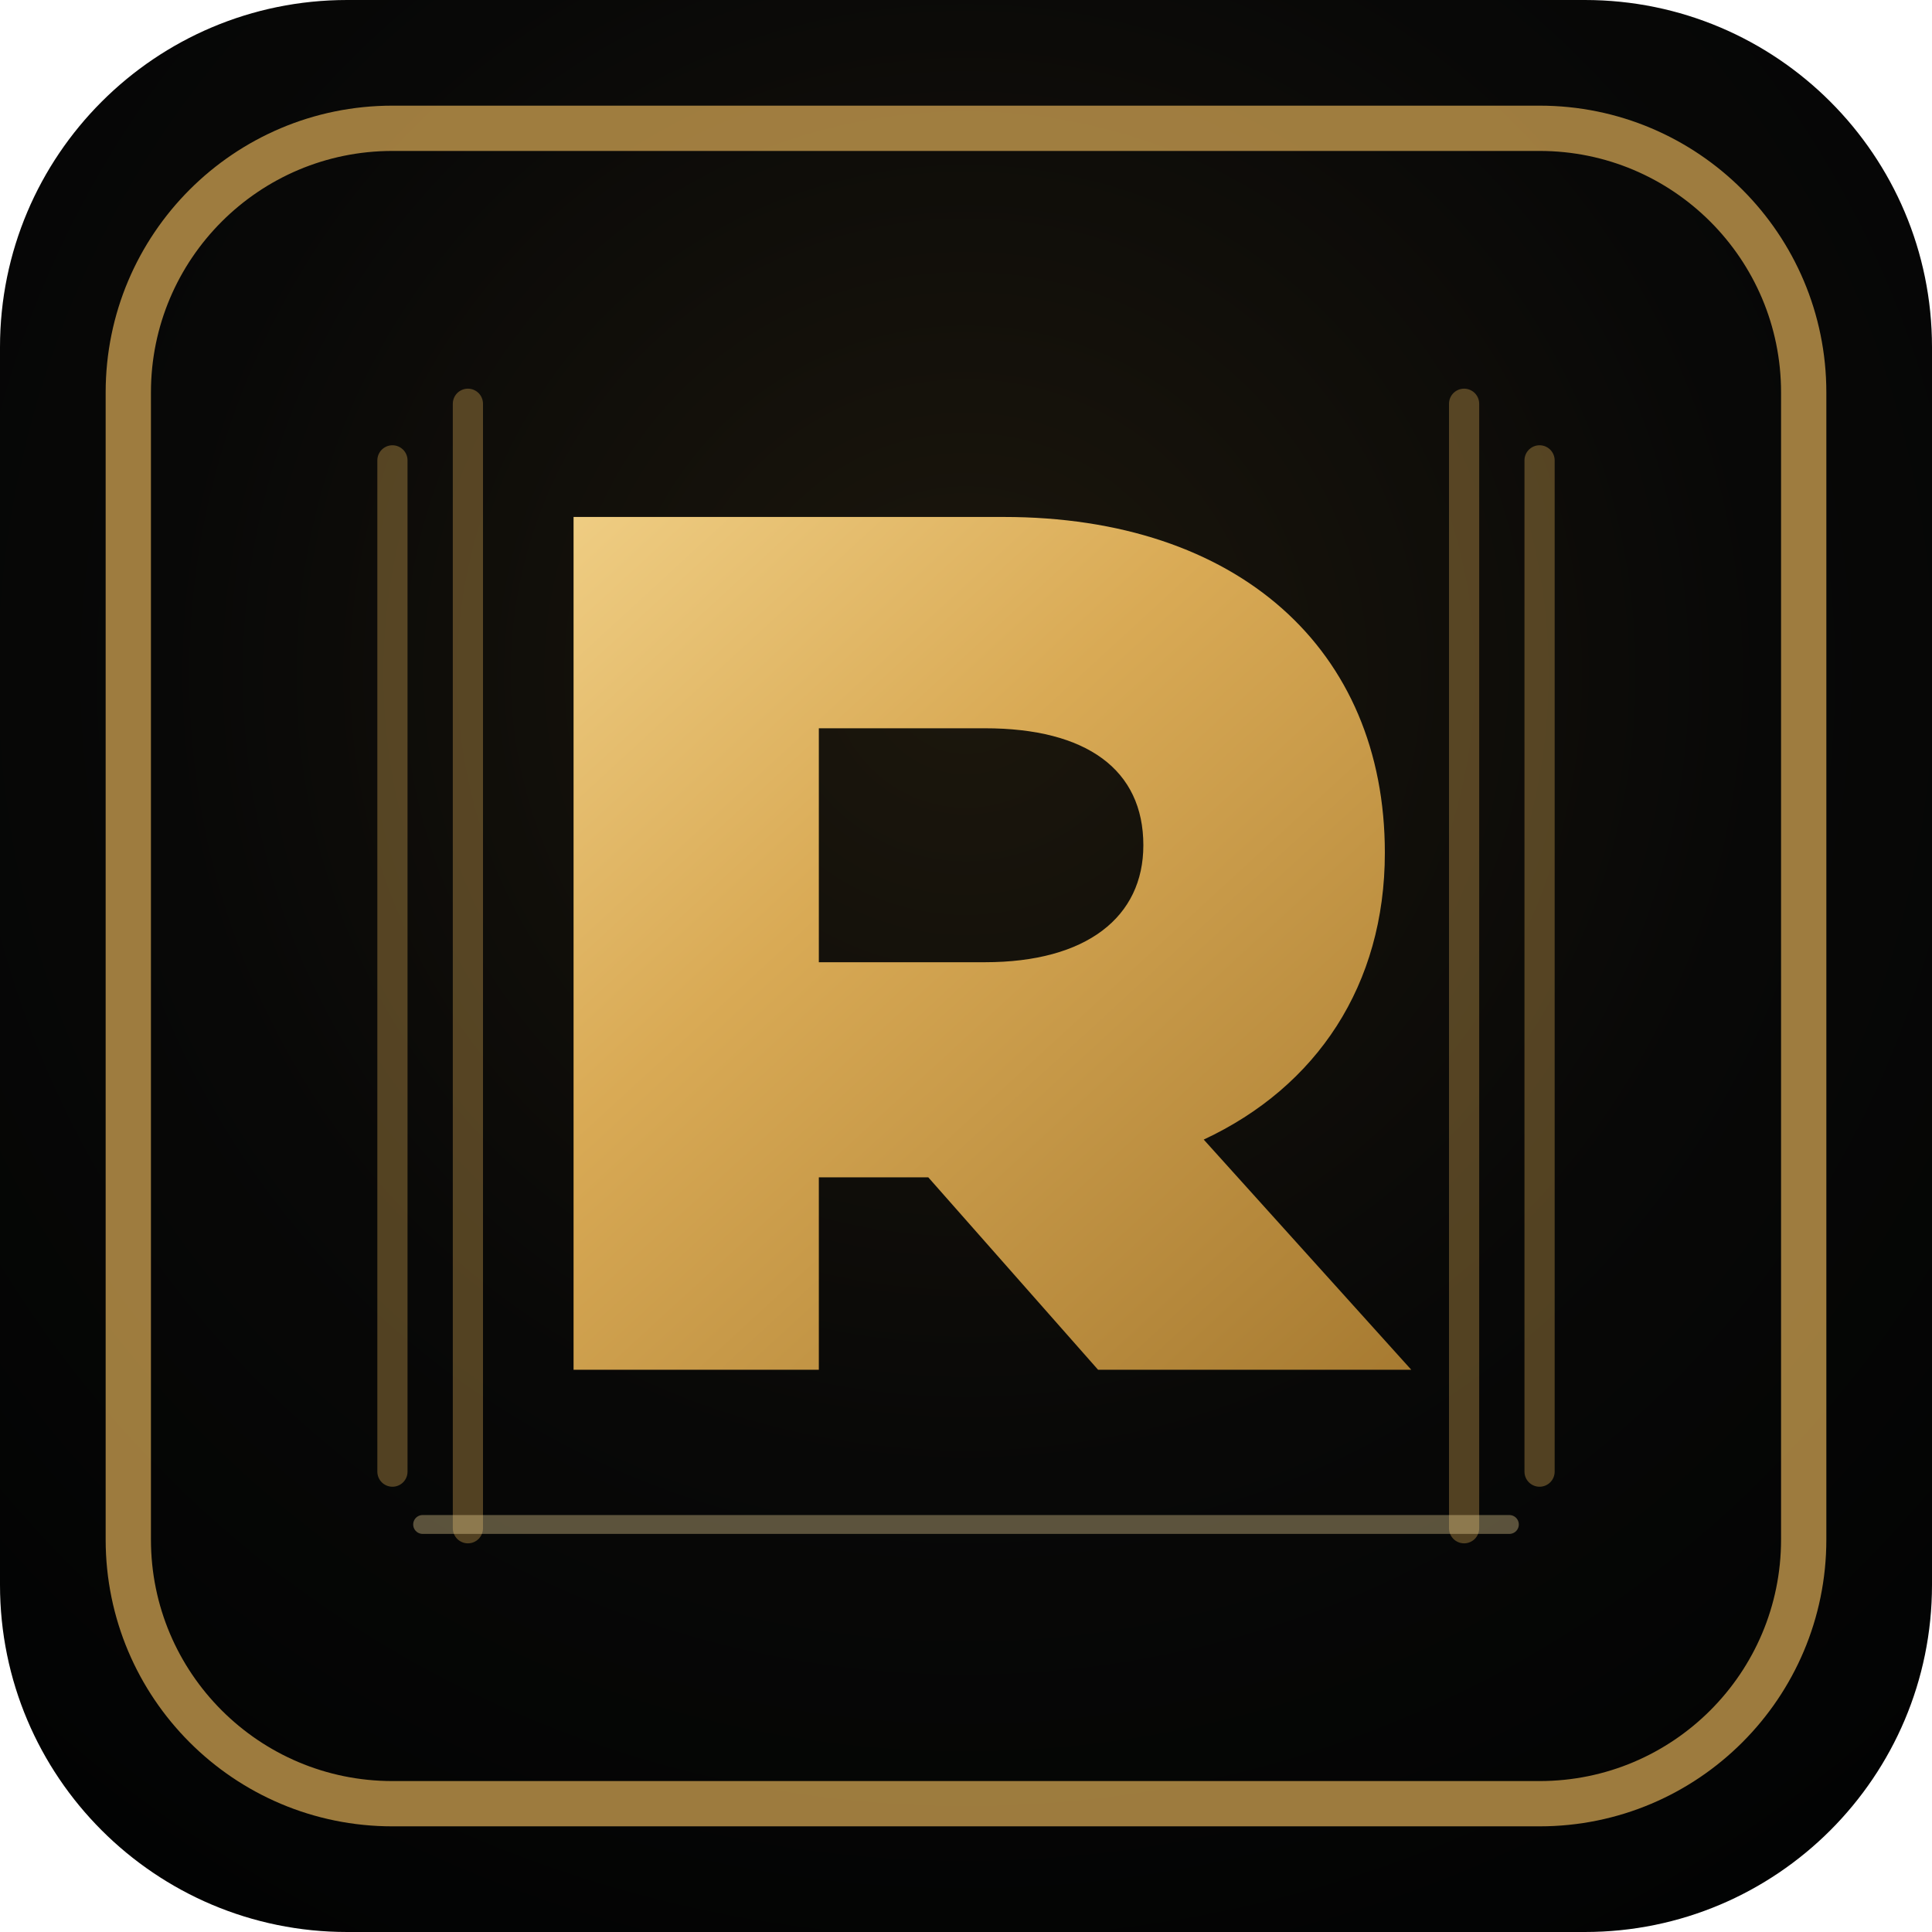
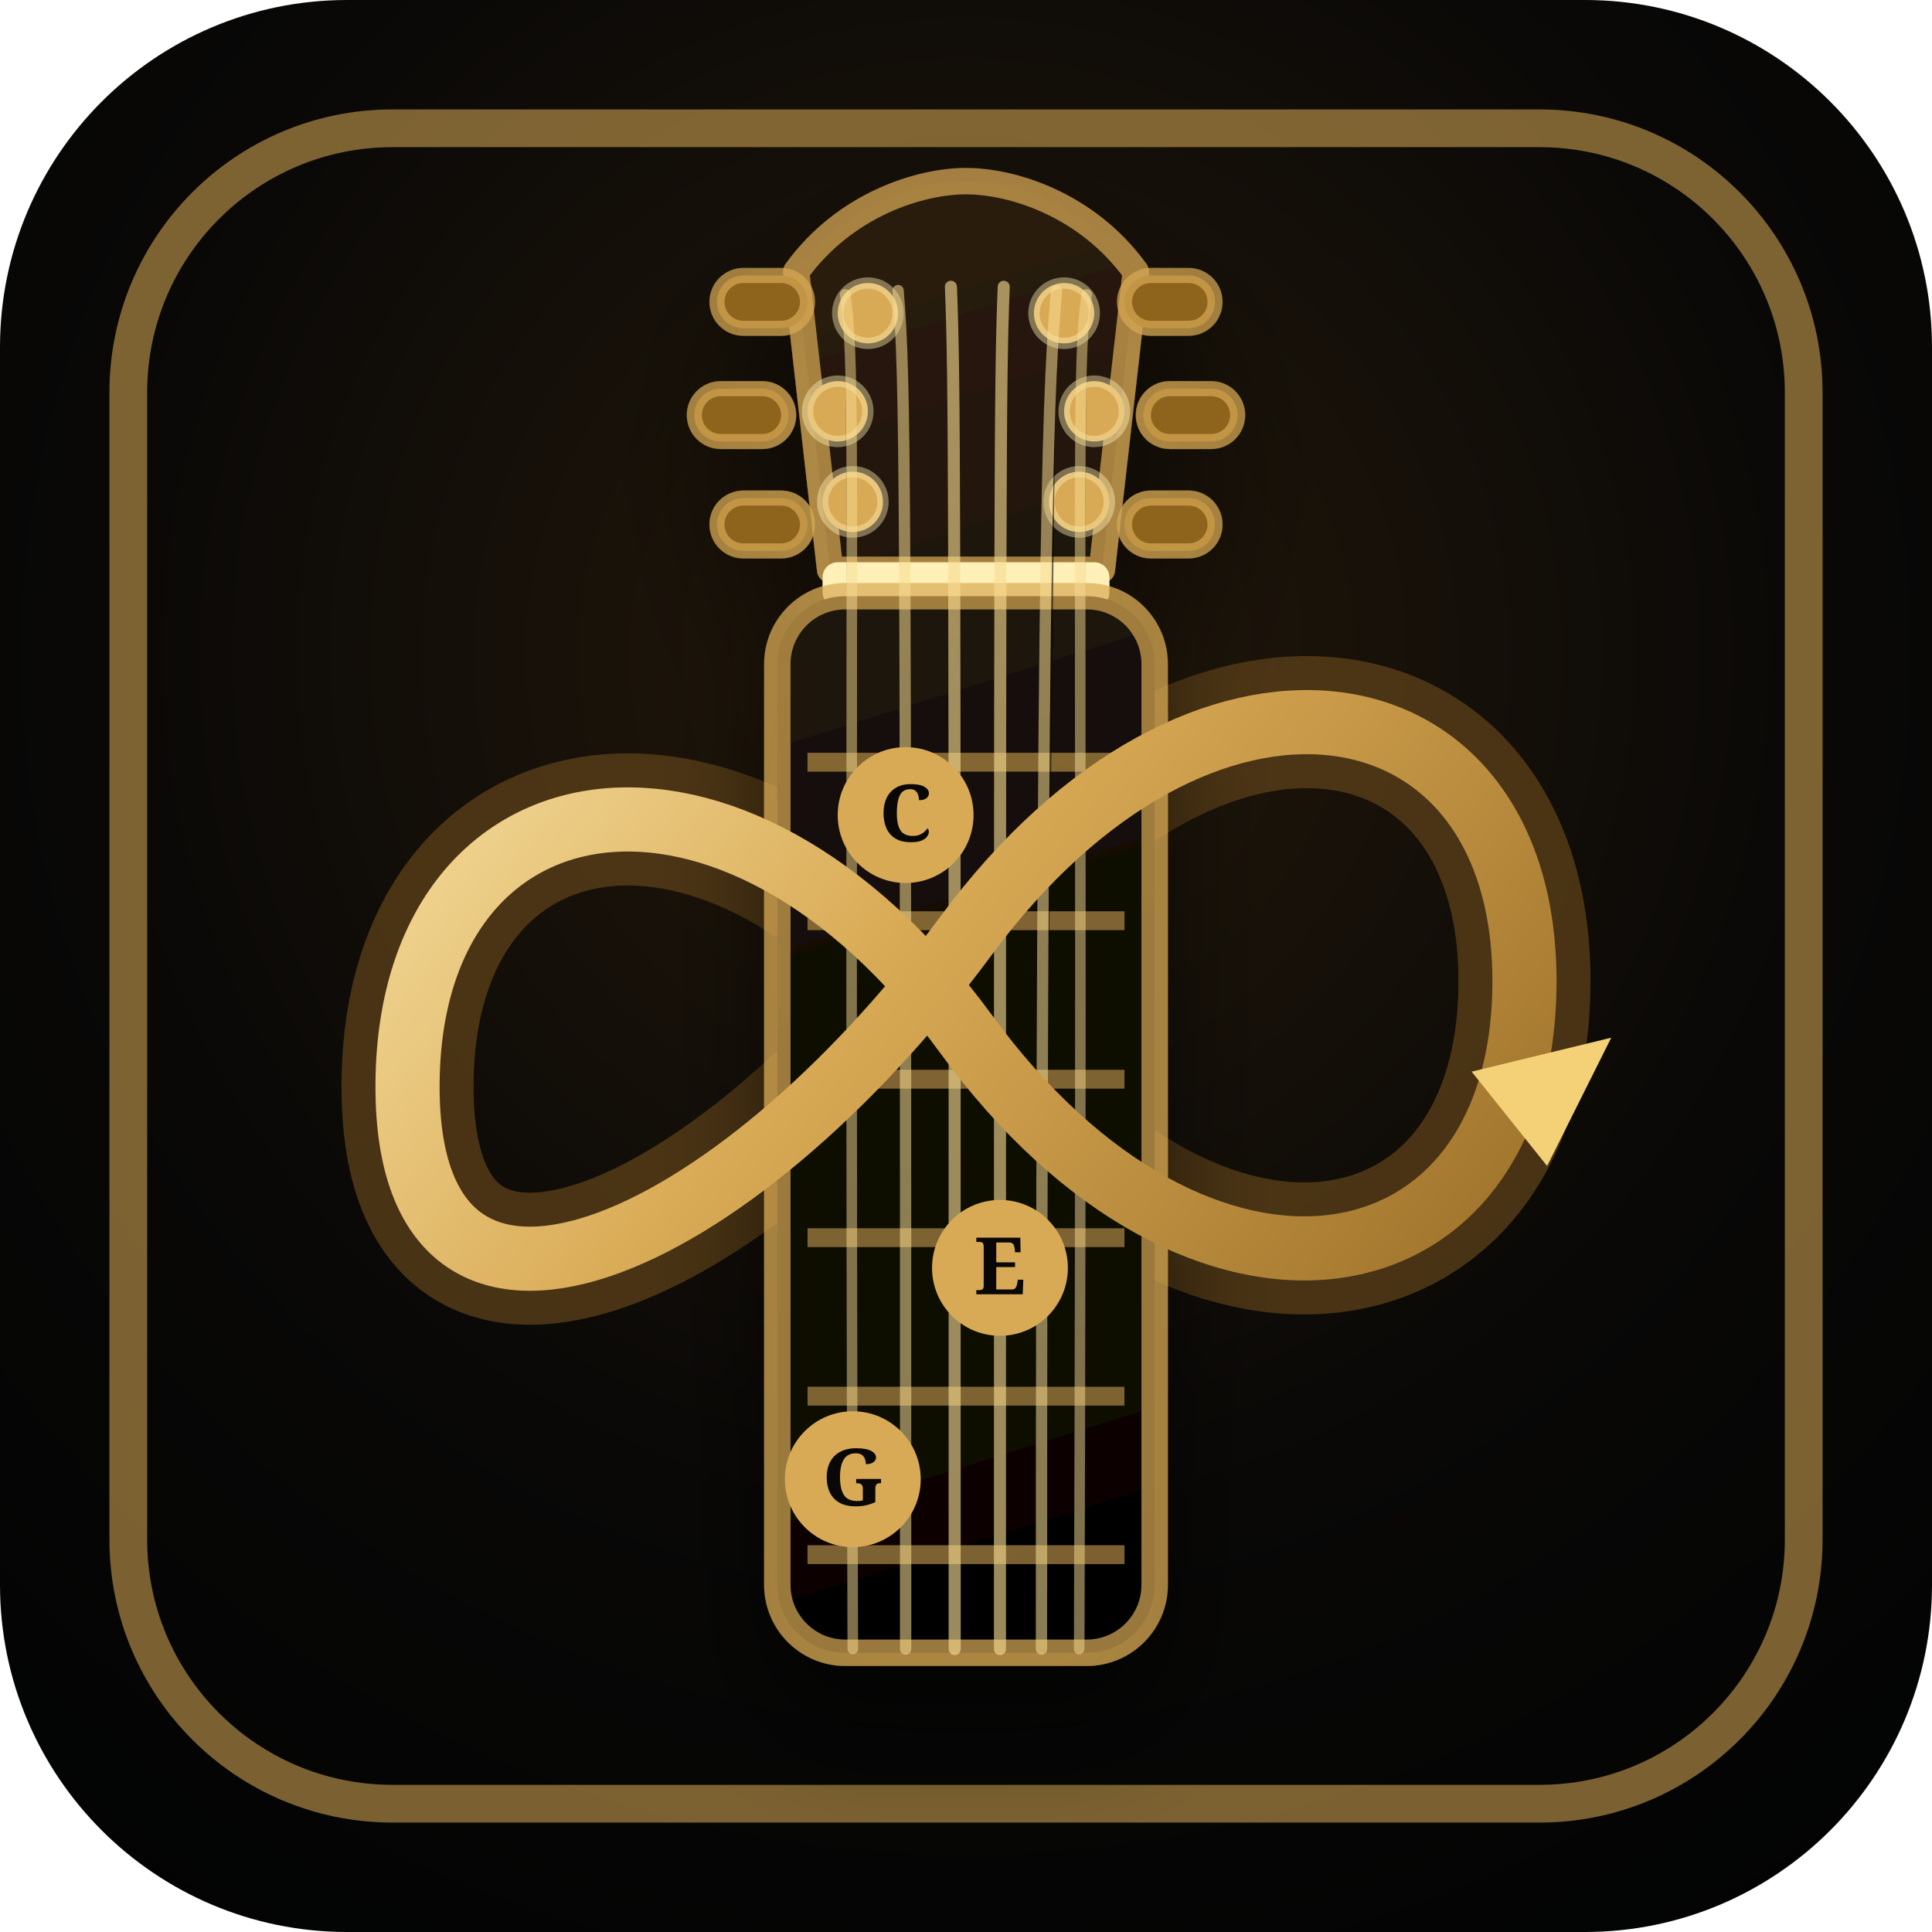
<svg xmlns="http://www.w3.org/2000/svg" viewBox="0 0 512 512" role="img" aria-label="RIFFLAB">
  <defs>
-     <linearGradient id="gold" x1="90" y1="70" x2="430" y2="440" gradientUnits="userSpaceOnUse">
-       <stop offset="0" stop-color="#ffe7a5" />
-       <stop offset="0.42" stop-color="#d9aa55" />
-       <stop offset="1" stop-color="#8f6420" />
-     </linearGradient>
-     <radialGradient id="bg" cx="50%" cy="35%" r="75%">
-       <stop offset="0" stop-color="#1c170d" />
-       <stop offset="0.55" stop-color="#080807" />
+     <radialGradient id="bg" cx="50%" cy="34%" r="78%">
+       <stop offset="0" stop-color="#24190b" />
+       <stop offset="0.58" stop-color="#090807" />
      <stop offset="1" stop-color="#020303" />
    </radialGradient>
+     <linearGradient id="gold" x1="92" y1="126" x2="424" y2="386" gradientUnits="userSpaceOnUse">
+       <stop offset="0" stop-color="#fff0b8" />
+       <stop offset="0.45" stop-color="#d9aa55" />
+       <stop offset="1" stop-color="#8e631f" />
+     </linearGradient>
+     <linearGradient id="wood" x1="198" y1="70" x2="314" y2="440" gradientUnits="userSpaceOnUse">
+       <stop offset="0" stop-color="#2c1c0a" />
+       <stop offset="0.52" stop-color="#0e0b06" />
+       <stop offset="1" stop-color="#040404" />
+     </linearGradient>
+     <filter id="shadow" x="-22%" y="-22%" width="144%" height="144%">
+       <feDropShadow dx="0" dy="16" stdDeviation="14" flood-color="#000" flood-opacity="0.58" />
+     </filter>
  </defs>
  <rect width="512" height="512" rx="92" fill="url(#bg)" />
-   <rect x="34" y="34" width="444" height="444" rx="70" fill="none" stroke="#d9aa55" stroke-opacity="0.72" stroke-width="12" />
-   <path d="M152 363V137h114c62 0 101 35 101 89 0 35-18 62-48 76l55 61h-83l-45-51h-29v51h-65Zm65-108h44c27 0 42-12 42-31 0-20-15-31-42-31h-44v62Z" fill="url(#gold)" />
-   <path d="M104 122v268M124 107v298M408 122v268M388 107v298" stroke="#d9aa55" stroke-opacity="0.36" stroke-width="8" stroke-linecap="round" />
-   <path d="M112 404h288" stroke="#ffe7a5" stroke-opacity="0.34" stroke-width="5" stroke-linecap="round" />
+   <rect x="34" y="34" width="444" height="444" rx="70" fill="none" stroke="#d9aa55" stroke-opacity="0.56" stroke-width="10" />
+   <path d="M108 288C108 204 194 189 256 274C318 359 404 344 404 260C404 178 318 164 256 248C194 332 108 370 108 288Z" fill="none" stroke="#5f4319" stroke-width="35" stroke-linecap="round" stroke-linejoin="round" opacity="0.72" />
+   <g filter="url(#shadow)">
+     <path d="M211 72C224 54 244 48 256 48C268 48 288 54 301 72L292 151H220L211 72Z" fill="url(#wood)" stroke="#d9aa55" stroke-opacity="0.72" stroke-width="7" stroke-linejoin="round" />
+     <g fill="#d9aa55" stroke="#fff0b8" stroke-opacity="0.42" stroke-width="3">
+       <circle cx="230" cy="83" r="8" />
+       <circle cx="222" cy="109" r="8" />
+       <circle cx="226" cy="133" r="8" />
+       <circle cx="282" cy="83" r="8" />
+       <circle cx="290" cy="109" r="8" />
+       <circle cx="286" cy="133" r="8" />
+     </g>
+     <g fill="#8e631f" stroke="#d9aa55" stroke-opacity="0.7" stroke-width="4">
+       <rect x="190" y="73" width="24" height="14" rx="7" />
+       <rect x="184" y="103" width="25" height="14" rx="7" />
+       <rect x="190" y="132" width="24" height="14" rx="7" />
+       <rect x="298" y="73" width="24" height="14" rx="7" />
+       <rect x="303" y="103" width="25" height="14" rx="7" />
+       <rect x="298" y="132" width="24" height="14" rx="7" />
+     </g>
+     <rect x="218" y="149" width="76" height="12" rx="4" fill="#fff0b8" />
+     <rect x="206" y="158" width="100" height="280" rx="18" fill="url(#wood)" stroke="#d9aa55" stroke-opacity="0.7" stroke-width="7" />
+     <g stroke="#d9aa55" stroke-opacity="0.56" stroke-width="5">
+       <path d="M214 202h84" />
+       <path d="M214 244h84" />
+       <path d="M214 286h84" />
+       <path d="M214 328h84" />
+       <path d="M214 370h84" />
+       <path d="M214 412h84" />
+     </g>
+     <g stroke="#f7dc91" stroke-linecap="round">
+       <path d="M224 78C227 100 225 124 226 437" opacity="0.5" stroke-width="2.8" />
+       <path d="M238 77C240 101 240 124 240 437" opacity="0.55" stroke-width="3" />
+       <path d="M252 76C253 101 253 124 253 437" opacity="0.62" stroke-width="3.2" />
+       <path d="M266 76C265 101 265 124 265 437" opacity="0.62" stroke-width="3.2" />
+       <path d="M280 77C278 101 276 124 276 437" opacity="0.55" stroke-width="3" />
+       <path d="M288 78C285 100 287 124 286 437" opacity="0.5" stroke-width="2.8" />
+     </g>
+   </g>
+   <path d="M108 288C108 204 194 189 256 274C318 359 404 344 404 260C404 178 318 164 256 248C194 332 108 370 108 288Z" fill="none" stroke="url(#gold)" stroke-width="17" stroke-linecap="round" stroke-linejoin="round" />
+   <path d="M390 284l37-9-17 34Z" fill="#f4d176" />
+   <g>
+     <circle cx="240" cy="216" r="18" fill="#d9aa55" />
+     <text x="240" y="223" text-anchor="middle" font-family="Georgia, serif" font-size="21" font-weight="900" fill="#090807">C</text>
+     <circle cx="265" cy="336" r="18" fill="#d9aa55" />
+     <text x="265" y="343" text-anchor="middle" font-family="Georgia, serif" font-size="21" font-weight="900" fill="#090807">E</text>
+     <circle cx="226" cy="392" r="18" fill="#d9aa55" />
+     <text x="226" y="399" text-anchor="middle" font-family="Georgia, serif" font-size="21" font-weight="900" fill="#090807">G</text>
+   </g>
</svg>
